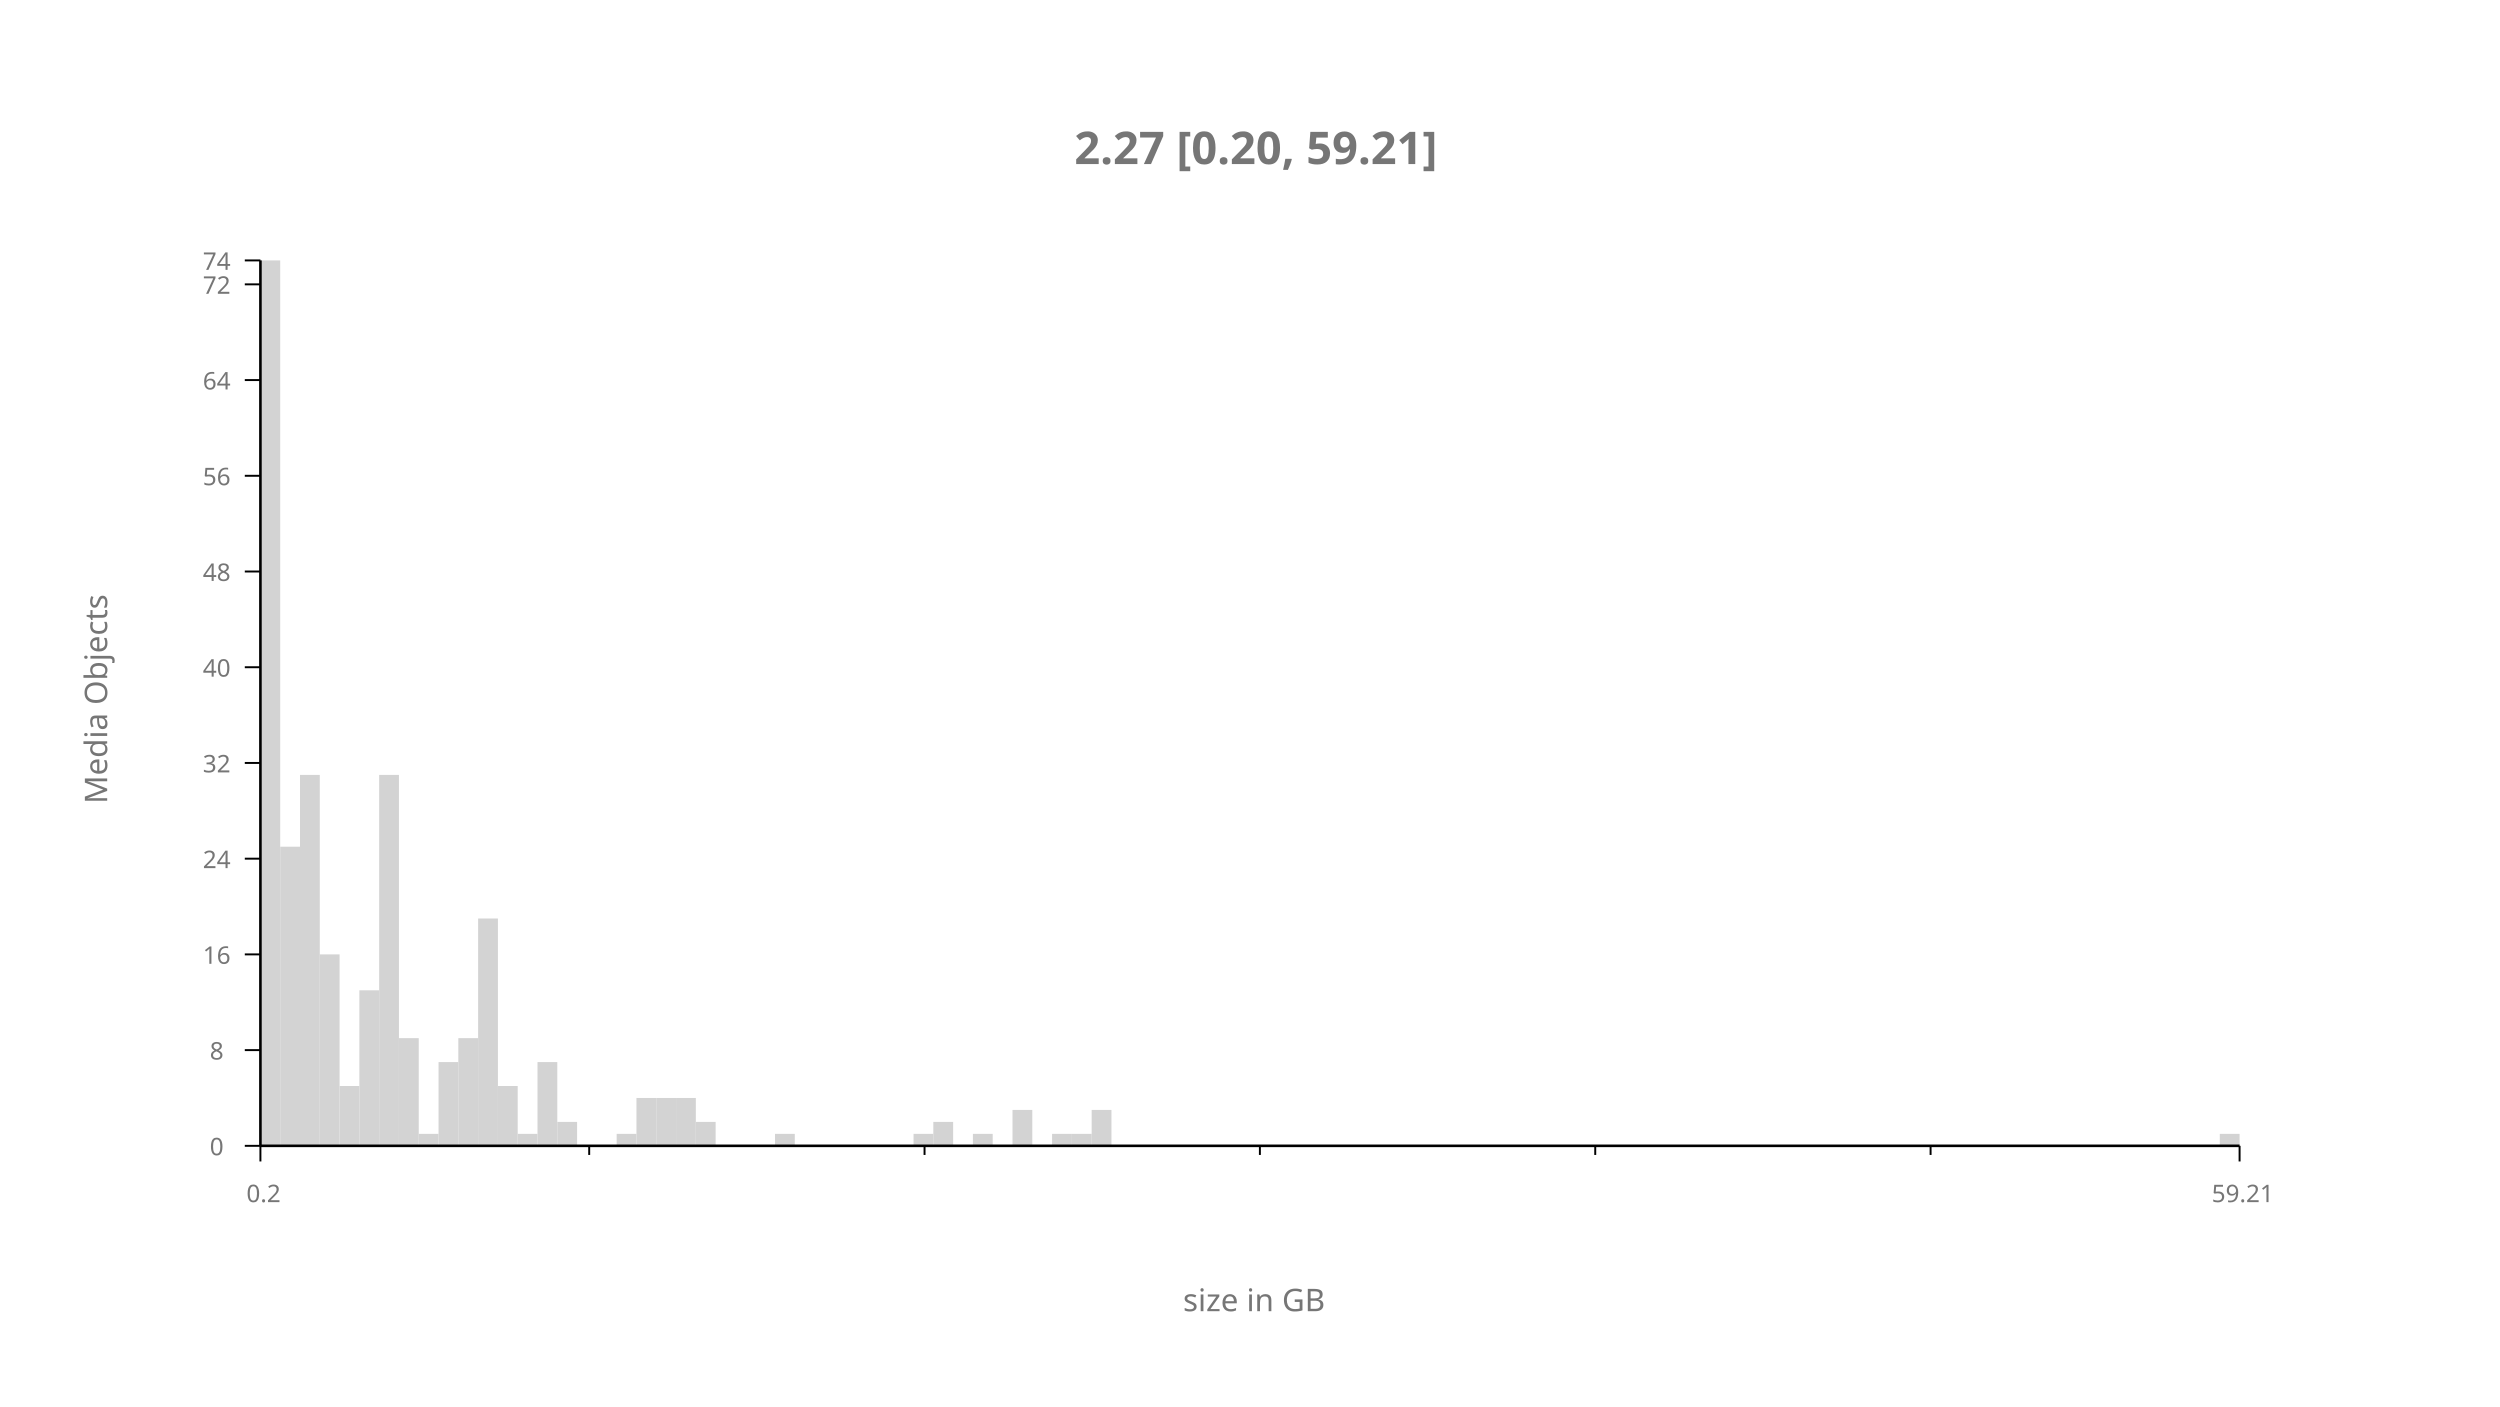
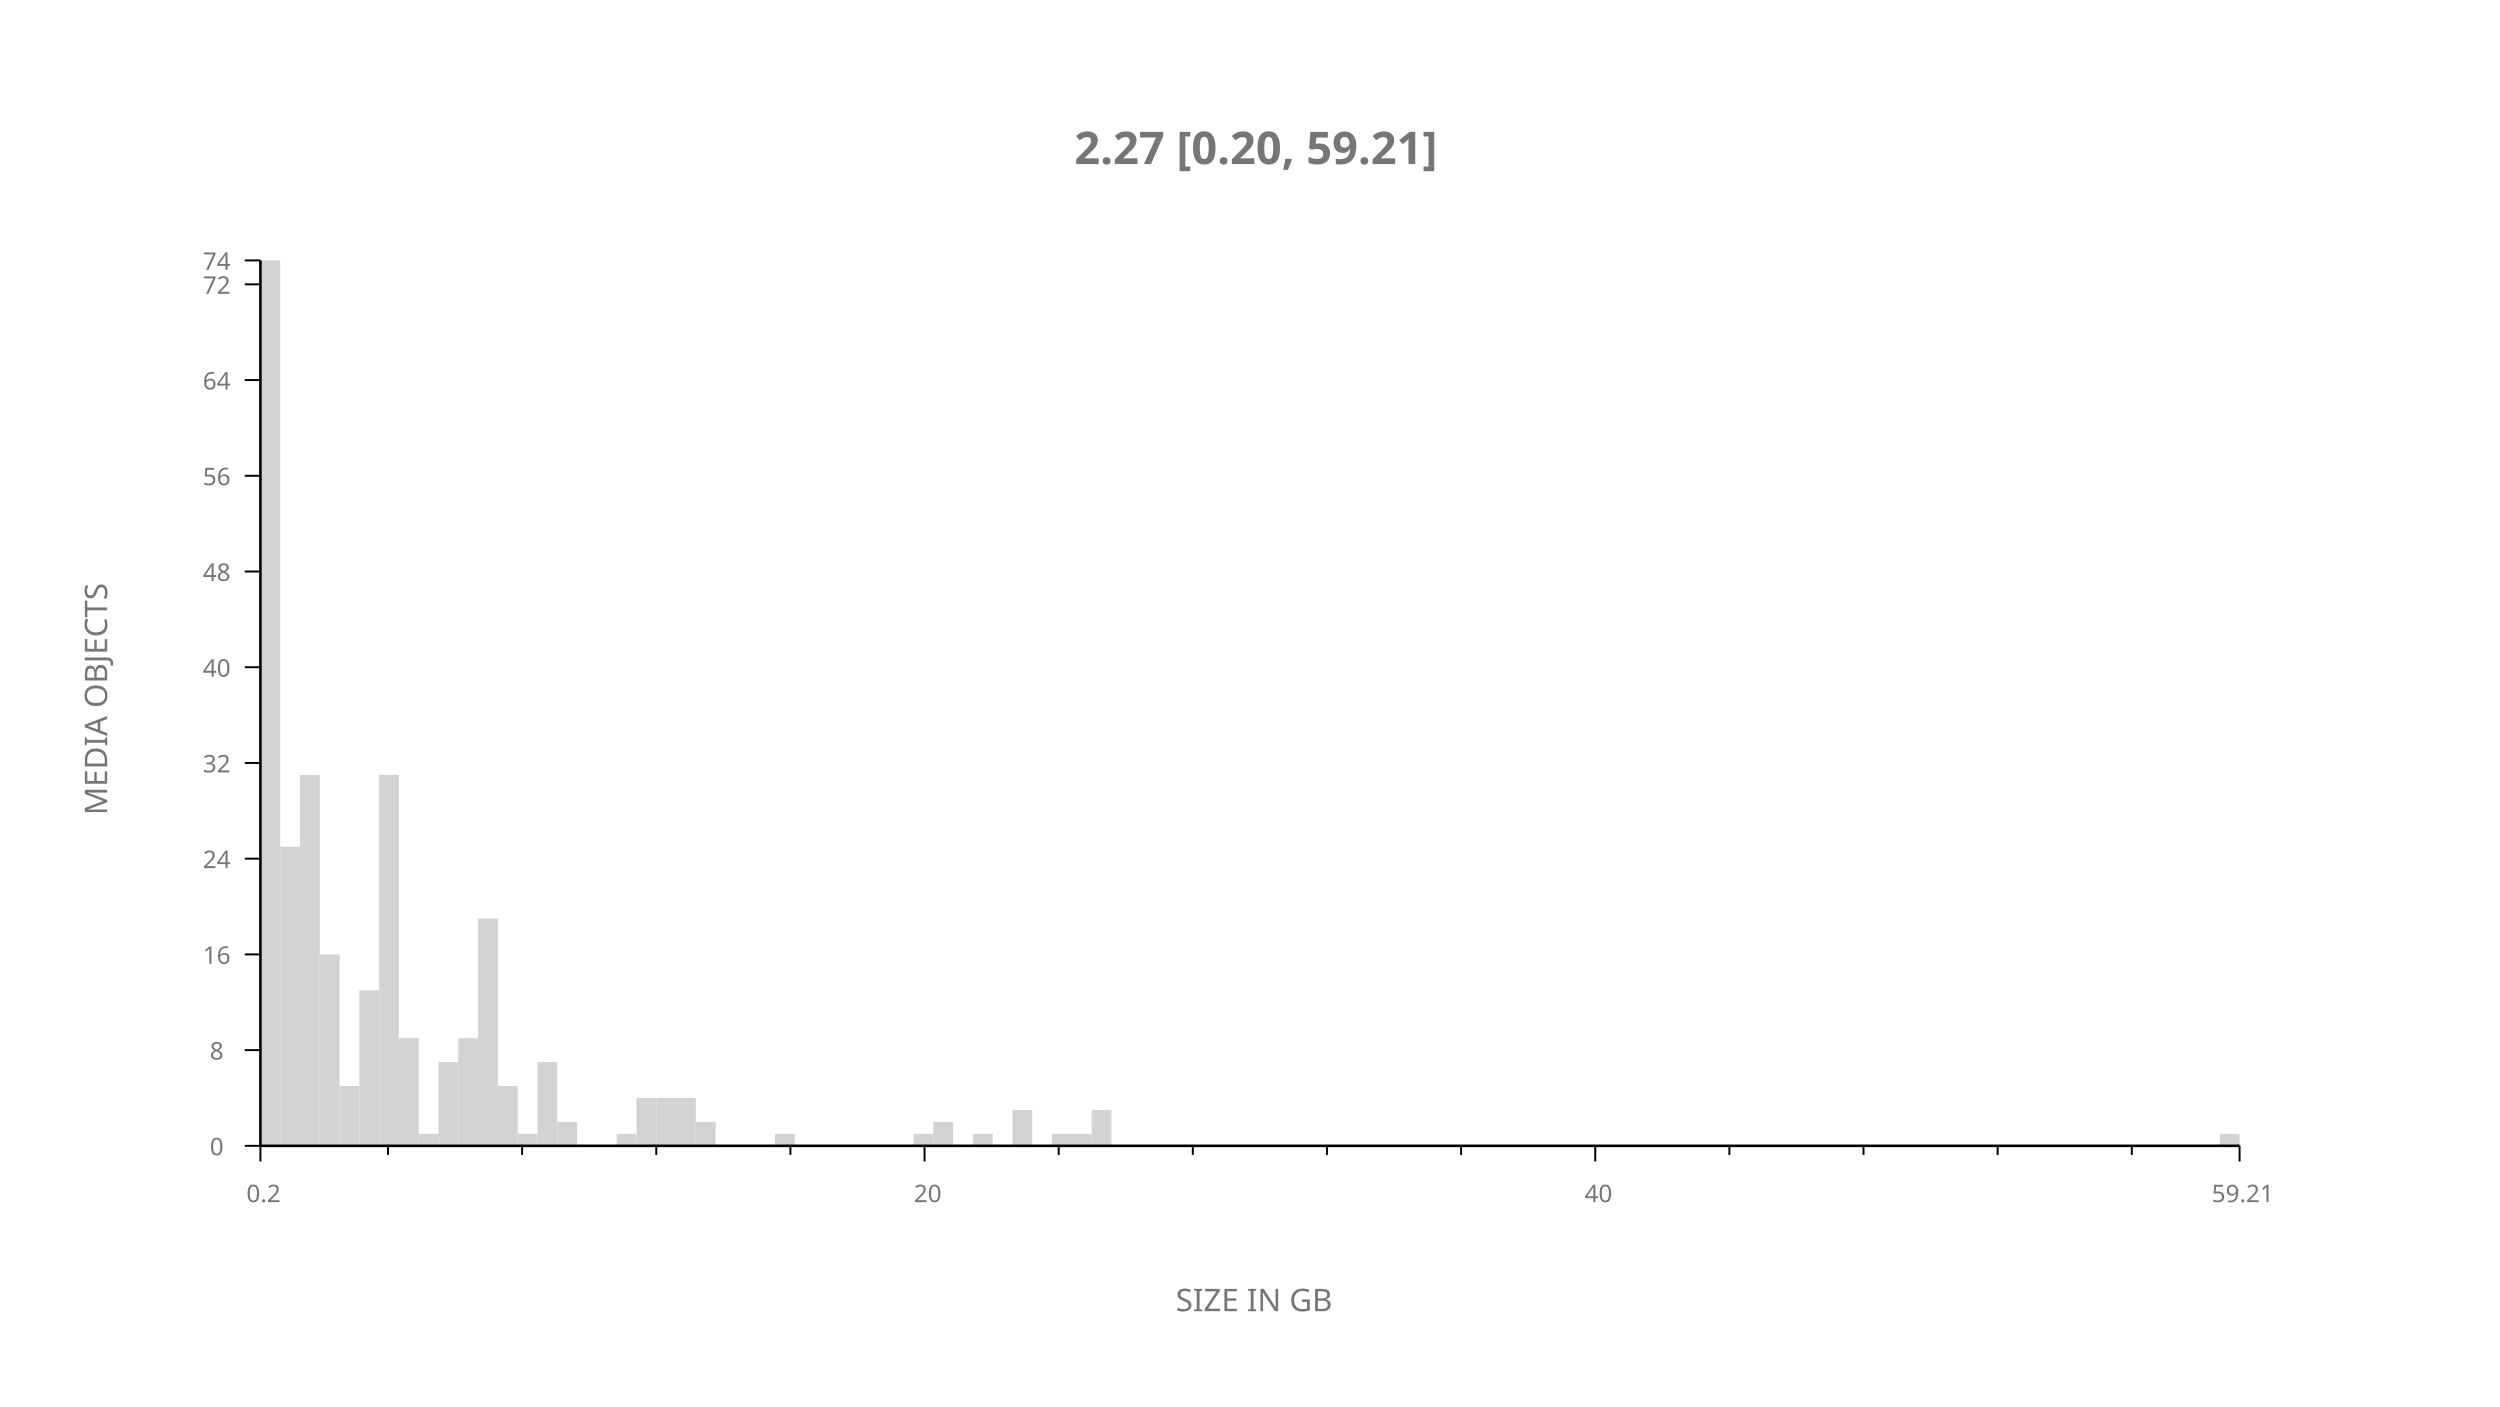
<svg xmlns="http://www.w3.org/2000/svg" xml:space="preserve" id="boys-401-cumulative-detail-btiha-itemized-by-bytes" x="0px" y="0px" width="1920px" height="1080px" viewBox="0 0 1920 1080" enable-background="new 0 0 1920 1080" role="img">
  <text x="960" y="126" font-family="Atkinson Hyperlegible" font-size="26pt" text-anchor="middle" text-align="center" font-weight="600" font-style="normal" style="fill:rgb(118,118,118); fill-opacity:1; stroke:rgb(118,118,118); stroke-opacity:0; stroke-width:0.5"> 2.27 [0.20, 59.21]</text>
  <g id="histogram-bars">
    <rect x="200" y="200" width="15.2" height="680" style="fill:rgb(211,211,211); fill-opacity:1; stroke:rgb(211,211,211); stroke-opacity:0; stroke-width:0" />
    <rect x="215.2" y="650.27" width="15.2" height="229.73" style="fill:rgb(211,211,211); fill-opacity:1; stroke:rgb(211,211,211); stroke-opacity:0; stroke-width:0" />
    <rect x="230.4" y="595.135" width="15.2" height="284.865" style="fill:rgb(211,211,211); fill-opacity:1; stroke:rgb(211,211,211); stroke-opacity:0; stroke-width:0" />
    <rect x="245.6" y="732.973" width="15.2" height="147.027" style="fill:rgb(211,211,211); fill-opacity:1; stroke:rgb(211,211,211); stroke-opacity:0; stroke-width:0" />
    <rect x="260.8" y="834.054" width="15.2" height="45.946" style="fill:rgb(211,211,211); fill-opacity:1; stroke:rgb(211,211,211); stroke-opacity:0; stroke-width:0" />
    <rect x="276" y="760.541" width="15.2" height="119.459" style="fill:rgb(211,211,211); fill-opacity:1; stroke:rgb(211,211,211); stroke-opacity:0; stroke-width:0" />
    <rect x="291.2" y="595.135" width="15.2" height="284.865" style="fill:rgb(211,211,211); fill-opacity:1; stroke:rgb(211,211,211); stroke-opacity:0; stroke-width:0" />
    <rect x="306.4" y="797.297" width="15.2" height="82.703" style="fill:rgb(211,211,211); fill-opacity:1; stroke:rgb(211,211,211); stroke-opacity:0; stroke-width:0" />
    <rect x="321.6" y="870.811" width="15.2" height="9.189" style="fill:rgb(211,211,211); fill-opacity:1; stroke:rgb(211,211,211); stroke-opacity:0; stroke-width:0" />
    <rect x="336.8" y="815.676" width="15.2" height="64.324" style="fill:rgb(211,211,211); fill-opacity:1; stroke:rgb(211,211,211); stroke-opacity:0; stroke-width:0" />
    <rect x="352" y="797.297" width="15.2" height="82.703" style="fill:rgb(211,211,211); fill-opacity:1; stroke:rgb(211,211,211); stroke-opacity:0; stroke-width:0" />
    <rect x="367.2" y="705.405" width="15.2" height="174.595" style="fill:rgb(211,211,211); fill-opacity:1; stroke:rgb(211,211,211); stroke-opacity:0; stroke-width:0" />
    <rect x="382.4" y="834.054" width="15.2" height="45.946" style="fill:rgb(211,211,211); fill-opacity:1; stroke:rgb(211,211,211); stroke-opacity:0; stroke-width:0" />
    <rect x="397.6" y="870.811" width="15.2" height="9.189" style="fill:rgb(211,211,211); fill-opacity:1; stroke:rgb(211,211,211); stroke-opacity:0; stroke-width:0" />
    <rect x="412.8" y="815.676" width="15.2" height="64.324" style="fill:rgb(211,211,211); fill-opacity:1; stroke:rgb(211,211,211); stroke-opacity:0; stroke-width:0" />
    <rect x="428" y="861.622" width="15.2" height="18.378" style="fill:rgb(211,211,211); fill-opacity:1; stroke:rgb(211,211,211); stroke-opacity:0; stroke-width:0" />
    <rect x="473.6" y="870.811" width="15.2" height="9.189" style="fill:rgb(211,211,211); fill-opacity:1; stroke:rgb(211,211,211); stroke-opacity:0; stroke-width:0" />
    <rect x="488.8" y="843.243" width="15.2" height="36.757" style="fill:rgb(211,211,211); fill-opacity:1; stroke:rgb(211,211,211); stroke-opacity:0; stroke-width:0" />
    <rect x="504" y="843.243" width="15.2" height="36.757" style="fill:rgb(211,211,211); fill-opacity:1; stroke:rgb(211,211,211); stroke-opacity:0; stroke-width:0" />
    <rect x="519.2" y="843.243" width="15.2" height="36.757" style="fill:rgb(211,211,211); fill-opacity:1; stroke:rgb(211,211,211); stroke-opacity:0; stroke-width:0" />
    <rect x="534.4" y="861.622" width="15.2" height="18.378" style="fill:rgb(211,211,211); fill-opacity:1; stroke:rgb(211,211,211); stroke-opacity:0; stroke-width:0" />
    <rect x="595.2" y="870.811" width="15.2" height="9.189" style="fill:rgb(211,211,211); fill-opacity:1; stroke:rgb(211,211,211); stroke-opacity:0; stroke-width:0" />
    <rect x="701.6" y="870.811" width="15.2" height="9.189" style="fill:rgb(211,211,211); fill-opacity:1; stroke:rgb(211,211,211); stroke-opacity:0; stroke-width:0" />
    <rect x="716.8" y="861.622" width="15.2" height="18.378" style="fill:rgb(211,211,211); fill-opacity:1; stroke:rgb(211,211,211); stroke-opacity:0; stroke-width:0" />
    <rect x="747.2" y="870.811" width="15.2" height="9.189" style="fill:rgb(211,211,211); fill-opacity:1; stroke:rgb(211,211,211); stroke-opacity:0; stroke-width:0" />
    <rect x="777.6" y="852.432" width="15.2" height="27.568" style="fill:rgb(211,211,211); fill-opacity:1; stroke:rgb(211,211,211); stroke-opacity:0; stroke-width:0" />
    <rect x="808" y="870.811" width="15.2" height="9.189" style="fill:rgb(211,211,211); fill-opacity:1; stroke:rgb(211,211,211); stroke-opacity:0; stroke-width:0" />
    <rect x="823.2" y="870.811" width="15.2" height="9.189" style="fill:rgb(211,211,211); fill-opacity:1; stroke:rgb(211,211,211); stroke-opacity:0; stroke-width:0" />
    <rect x="838.4" y="852.432" width="15.2" height="27.568" style="fill:rgb(211,211,211); fill-opacity:1; stroke:rgb(211,211,211); stroke-opacity:0; stroke-width:0" />
    <rect x="1704.8" y="870.811" width="15.2" height="9.189" style="fill:rgb(211,211,211); fill-opacity:1; stroke:rgb(211,211,211); stroke-opacity:0; stroke-width:0" />
  </g>
  <g id="axes-lines">
    <line x1="200" y1="880" x2="1720" y2="880" style="fill:rgb(0,0,0); fill-opacity:0; stroke:rgb(0,0,0); stroke-opacity:1; stroke-width:2" />
    <line x1="200" y1="880" x2="200" y2="200" style="fill:rgb(0,0,0); fill-opacity:0; stroke:rgb(0,0,0); stroke-opacity:1; stroke-width:2" />
-     <text x="960" y="1007" font-family="Atkinson Hyperlegible" font-size="18pt" text-anchor="middle" text-align="center" font-weight="500" font-style="normal" style="fill:rgb(118,118,118); fill-opacity:1; stroke:rgb(118,118,118); stroke-opacity:0; stroke-width:0.5"> size in GB</text>
-     <text x="73" y="540" font-family="Atkinson Hyperlegible" font-size="18pt" text-anchor="middle" text-align="center" dominant-baseline="central" font-weight="500" font-style="normal" style="fill:rgb(118,118,118); fill-opacity:1; stroke:rgb(118,118,118); stroke-opacity:0; stroke-width:0.5" transform="rotate(-90,73,540)"> Media Objects</text>
+     <text x="960" y="1007" font-family="Atkinson Hyperlegible" font-size="18pt" text-anchor="middle" text-align="center" font-weight="500" font-style="normal" style="fill:rgb(118,118,118); fill-opacity:1; stroke:rgb(118,118,118); stroke-opacity:0; stroke-width:0.5"> SIZE IN GB</text>
+     <text x="73" y="540" font-family="Atkinson Hyperlegible" font-size="18pt" text-anchor="middle" text-align="center" dominant-baseline="central" font-weight="500" font-style="normal" style="fill:rgb(118,118,118); fill-opacity:1; stroke:rgb(118,118,118); stroke-opacity:0; stroke-width:0.5" transform="rotate(-90,73,540)"> MEDIA OBJECTS</text>
  </g>
  <g id="tic-x-minor">
-     <line x1="452.501" y1="880" x2="452.501" y2="887" style="fill:rgb(0,0,0); fill-opacity:0; stroke:rgb(0,0,0); stroke-opacity:1; stroke-width:1.5" />
-     <line x1="710.048" y1="880" x2="710.048" y2="887" style="fill:rgb(0,0,0); fill-opacity:0; stroke:rgb(0,0,0); stroke-opacity:1; stroke-width:1.5" />
-     <line x1="967.595" y1="880" x2="967.595" y2="887" style="fill:rgb(0,0,0); fill-opacity:0; stroke:rgb(0,0,0); stroke-opacity:1; stroke-width:1.5" />
-     <line x1="1225.143" y1="880" x2="1225.143" y2="887" style="fill:rgb(0,0,0); fill-opacity:0; stroke:rgb(0,0,0); stroke-opacity:1; stroke-width:1.5" />
-     <line x1="1482.69" y1="880" x2="1482.69" y2="887" style="fill:rgb(0,0,0); fill-opacity:0; stroke:rgb(0,0,0); stroke-opacity:1; stroke-width:1.5" />
+     <line x1="297.972" y1="880" x2="297.972" y2="887" style="fill:rgb(0,0,0); fill-opacity:0; stroke:rgb(0,0,0); stroke-opacity:1; stroke-width:1.5" />
+     <line x1="400.991" y1="880" x2="400.991" y2="887" style="fill:rgb(0,0,0); fill-opacity:0; stroke:rgb(0,0,0); stroke-opacity:1; stroke-width:1.5" />
+     <line x1="504.01" y1="880" x2="504.01" y2="887" style="fill:rgb(0,0,0); fill-opacity:0; stroke:rgb(0,0,0); stroke-opacity:1; stroke-width:1.5" />
+     <line x1="607.029" y1="880" x2="607.029" y2="887" style="fill:rgb(0,0,0); fill-opacity:0; stroke:rgb(0,0,0); stroke-opacity:1; stroke-width:1.5" />
+     <line x1="813.067" y1="880" x2="813.067" y2="887" style="fill:rgb(0,0,0); fill-opacity:0; stroke:rgb(0,0,0); stroke-opacity:1; stroke-width:1.5" />
+     <line x1="916.086" y1="880" x2="916.086" y2="887" style="fill:rgb(0,0,0); fill-opacity:0; stroke:rgb(0,0,0); stroke-opacity:1; stroke-width:1.5" />
+     <line x1="1019.105" y1="880" x2="1019.105" y2="887" style="fill:rgb(0,0,0); fill-opacity:0; stroke:rgb(0,0,0); stroke-opacity:1; stroke-width:1.5" />
+     <line x1="1122.124" y1="880" x2="1122.124" y2="887" style="fill:rgb(0,0,0); fill-opacity:0; stroke:rgb(0,0,0); stroke-opacity:1; stroke-width:1.5" />
+     <line x1="1328.162" y1="880" x2="1328.162" y2="887" style="fill:rgb(0,0,0); fill-opacity:0; stroke:rgb(0,0,0); stroke-opacity:1; stroke-width:1.5" />
+     <line x1="1431.181" y1="880" x2="1431.181" y2="887" style="fill:rgb(0,0,0); fill-opacity:0; stroke:rgb(0,0,0); stroke-opacity:1; stroke-width:1.5" />
+     <line x1="1534.199" y1="880" x2="1534.199" y2="887" style="fill:rgb(0,0,0); fill-opacity:0; stroke:rgb(0,0,0); stroke-opacity:1; stroke-width:1.5" />
+     <line x1="1637.218" y1="880" x2="1637.218" y2="887" style="fill:rgb(0,0,0); fill-opacity:0; stroke:rgb(0,0,0); stroke-opacity:1; stroke-width:1.5" />
  </g>
  <g id="tic-x-labels">
    <line x1="200" y1="880" x2="200" y2="892" style="fill:rgb(0,0,0); fill-opacity:0; stroke:rgb(0,0,0); stroke-opacity:1; stroke-width:1.5" />
    <text x="200" y="916" font-family="Atkinson Hyperlegible" font-size="14pt" text-anchor="middle" text-align="center" dominant-baseline="central" font-weight="400" font-style="normal" style="fill:rgb(118,118,118); fill-opacity:1; stroke:rgb(118,118,118); stroke-opacity:0; stroke-width:0.5"> 0.2</text>
+     <line x1="710.048" y1="880" x2="710.048" y2="892" style="fill:rgb(0,0,0); fill-opacity:0; stroke:rgb(0,0,0); stroke-opacity:1; stroke-width:1.5" />
+     <text x="710.048" y="916" font-family="Atkinson Hyperlegible" font-size="14pt" text-anchor="middle" text-align="center" dominant-baseline="central" font-weight="400" font-style="normal" style="fill:rgb(118,118,118); fill-opacity:1; stroke:rgb(118,118,118); stroke-opacity:0; stroke-width:0.5"> 20</text>
+     <line x1="1225.143" y1="880" x2="1225.143" y2="892" style="fill:rgb(0,0,0); fill-opacity:0; stroke:rgb(0,0,0); stroke-opacity:1; stroke-width:1.5" />
+     <text x="1225.143" y="916" font-family="Atkinson Hyperlegible" font-size="14pt" text-anchor="middle" text-align="center" dominant-baseline="central" font-weight="400" font-style="normal" style="fill:rgb(118,118,118); fill-opacity:1; stroke:rgb(118,118,118); stroke-opacity:0; stroke-width:0.5"> 40</text>
    <line x1="1720" y1="880" x2="1720" y2="892" style="fill:rgb(0,0,0); fill-opacity:0; stroke:rgb(0,0,0); stroke-opacity:1; stroke-width:1.5" />
    <text x="1720" y="916" font-family="Atkinson Hyperlegible" font-size="14pt" text-anchor="middle" text-align="center" dominant-baseline="central" font-weight="400" font-style="normal" style="fill:rgb(118,118,118); fill-opacity:1; stroke:rgb(118,118,118); stroke-opacity:0; stroke-width:0.5"> 59.21</text>
  </g>
  <g id="tic-y-labels">
    <line x1="188" y1="880" x2="200" y2="880" style="fill:rgb(0,0,0); fill-opacity:0; stroke:rgb(0,0,0); stroke-opacity:1; stroke-width:1.5" />
    <text x="164" y="880" font-family="Atkinson Hyperlegible" font-size="14pt" text-anchor="middle" text-align="center" dominant-baseline="central" font-weight="400" font-style="normal" style="fill:rgb(118,118,118); fill-opacity:1; stroke:rgb(118,118,118); stroke-opacity:0; stroke-width:0.5"> 0</text>
    <line x1="188" y1="806.486" x2="200" y2="806.486" style="fill:rgb(0,0,0); fill-opacity:0; stroke:rgb(0,0,0); stroke-opacity:1; stroke-width:1.5" />
    <text x="164" y="806.486" font-family="Atkinson Hyperlegible" font-size="14pt" text-anchor="middle" text-align="center" dominant-baseline="central" font-weight="400" font-style="normal" style="fill:rgb(118,118,118); fill-opacity:1; stroke:rgb(118,118,118); stroke-opacity:0; stroke-width:0.5"> 8</text>
    <line x1="188" y1="732.973" x2="200" y2="732.973" style="fill:rgb(0,0,0); fill-opacity:0; stroke:rgb(0,0,0); stroke-opacity:1; stroke-width:1.5" />
    <text x="164" y="732.973" font-family="Atkinson Hyperlegible" font-size="14pt" text-anchor="middle" text-align="center" dominant-baseline="central" font-weight="400" font-style="normal" style="fill:rgb(118,118,118); fill-opacity:1; stroke:rgb(118,118,118); stroke-opacity:0; stroke-width:0.5"> 16</text>
    <line x1="188" y1="659.459" x2="200" y2="659.459" style="fill:rgb(0,0,0); fill-opacity:0; stroke:rgb(0,0,0); stroke-opacity:1; stroke-width:1.5" />
    <text x="164" y="659.459" font-family="Atkinson Hyperlegible" font-size="14pt" text-anchor="middle" text-align="center" dominant-baseline="central" font-weight="400" font-style="normal" style="fill:rgb(118,118,118); fill-opacity:1; stroke:rgb(118,118,118); stroke-opacity:0; stroke-width:0.5"> 24</text>
    <line x1="188" y1="585.946" x2="200" y2="585.946" style="fill:rgb(0,0,0); fill-opacity:0; stroke:rgb(0,0,0); stroke-opacity:1; stroke-width:1.5" />
    <text x="164" y="585.946" font-family="Atkinson Hyperlegible" font-size="14pt" text-anchor="middle" text-align="center" dominant-baseline="central" font-weight="400" font-style="normal" style="fill:rgb(118,118,118); fill-opacity:1; stroke:rgb(118,118,118); stroke-opacity:0; stroke-width:0.5"> 32</text>
    <line x1="188" y1="512.432" x2="200" y2="512.432" style="fill:rgb(0,0,0); fill-opacity:0; stroke:rgb(0,0,0); stroke-opacity:1; stroke-width:1.5" />
    <text x="164" y="512.432" font-family="Atkinson Hyperlegible" font-size="14pt" text-anchor="middle" text-align="center" dominant-baseline="central" font-weight="400" font-style="normal" style="fill:rgb(118,118,118); fill-opacity:1; stroke:rgb(118,118,118); stroke-opacity:0; stroke-width:0.5"> 40</text>
    <line x1="188" y1="438.919" x2="200" y2="438.919" style="fill:rgb(0,0,0); fill-opacity:0; stroke:rgb(0,0,0); stroke-opacity:1; stroke-width:1.5" />
    <text x="164" y="438.919" font-family="Atkinson Hyperlegible" font-size="14pt" text-anchor="middle" text-align="center" dominant-baseline="central" font-weight="400" font-style="normal" style="fill:rgb(118,118,118); fill-opacity:1; stroke:rgb(118,118,118); stroke-opacity:0; stroke-width:0.5"> 48</text>
    <line x1="188" y1="365.405" x2="200" y2="365.405" style="fill:rgb(0,0,0); fill-opacity:0; stroke:rgb(0,0,0); stroke-opacity:1; stroke-width:1.5" />
    <text x="164" y="365.405" font-family="Atkinson Hyperlegible" font-size="14pt" text-anchor="middle" text-align="center" dominant-baseline="central" font-weight="400" font-style="normal" style="fill:rgb(118,118,118); fill-opacity:1; stroke:rgb(118,118,118); stroke-opacity:0; stroke-width:0.5"> 56</text>
    <line x1="188" y1="291.892" x2="200" y2="291.892" style="fill:rgb(0,0,0); fill-opacity:0; stroke:rgb(0,0,0); stroke-opacity:1; stroke-width:1.5" />
    <text x="164" y="291.892" font-family="Atkinson Hyperlegible" font-size="14pt" text-anchor="middle" text-align="center" dominant-baseline="central" font-weight="400" font-style="normal" style="fill:rgb(118,118,118); fill-opacity:1; stroke:rgb(118,118,118); stroke-opacity:0; stroke-width:0.5"> 64</text>
    <line x1="188" y1="218.378" x2="200" y2="218.378" style="fill:rgb(0,0,0); fill-opacity:0; stroke:rgb(0,0,0); stroke-opacity:1; stroke-width:1.5" />
    <text x="164" y="218.378" font-family="Atkinson Hyperlegible" font-size="14pt" text-anchor="middle" text-align="center" dominant-baseline="central" font-weight="400" font-style="normal" style="fill:rgb(118,118,118); fill-opacity:1; stroke:rgb(118,118,118); stroke-opacity:0; stroke-width:0.5"> 72</text>
    <line x1="188" y1="200" x2="200" y2="200" style="fill:rgb(0,0,0); fill-opacity:0; stroke:rgb(0,0,0); stroke-opacity:1; stroke-width:1.5" />
    <text x="164" y="200" font-family="Atkinson Hyperlegible" font-size="14pt" text-anchor="middle" text-align="center" dominant-baseline="central" font-weight="400" font-style="normal" style="fill:rgb(118,118,118); fill-opacity:1; stroke:rgb(118,118,118); stroke-opacity:0; stroke-width:0.5"> 74</text>
  </g>
</svg>
